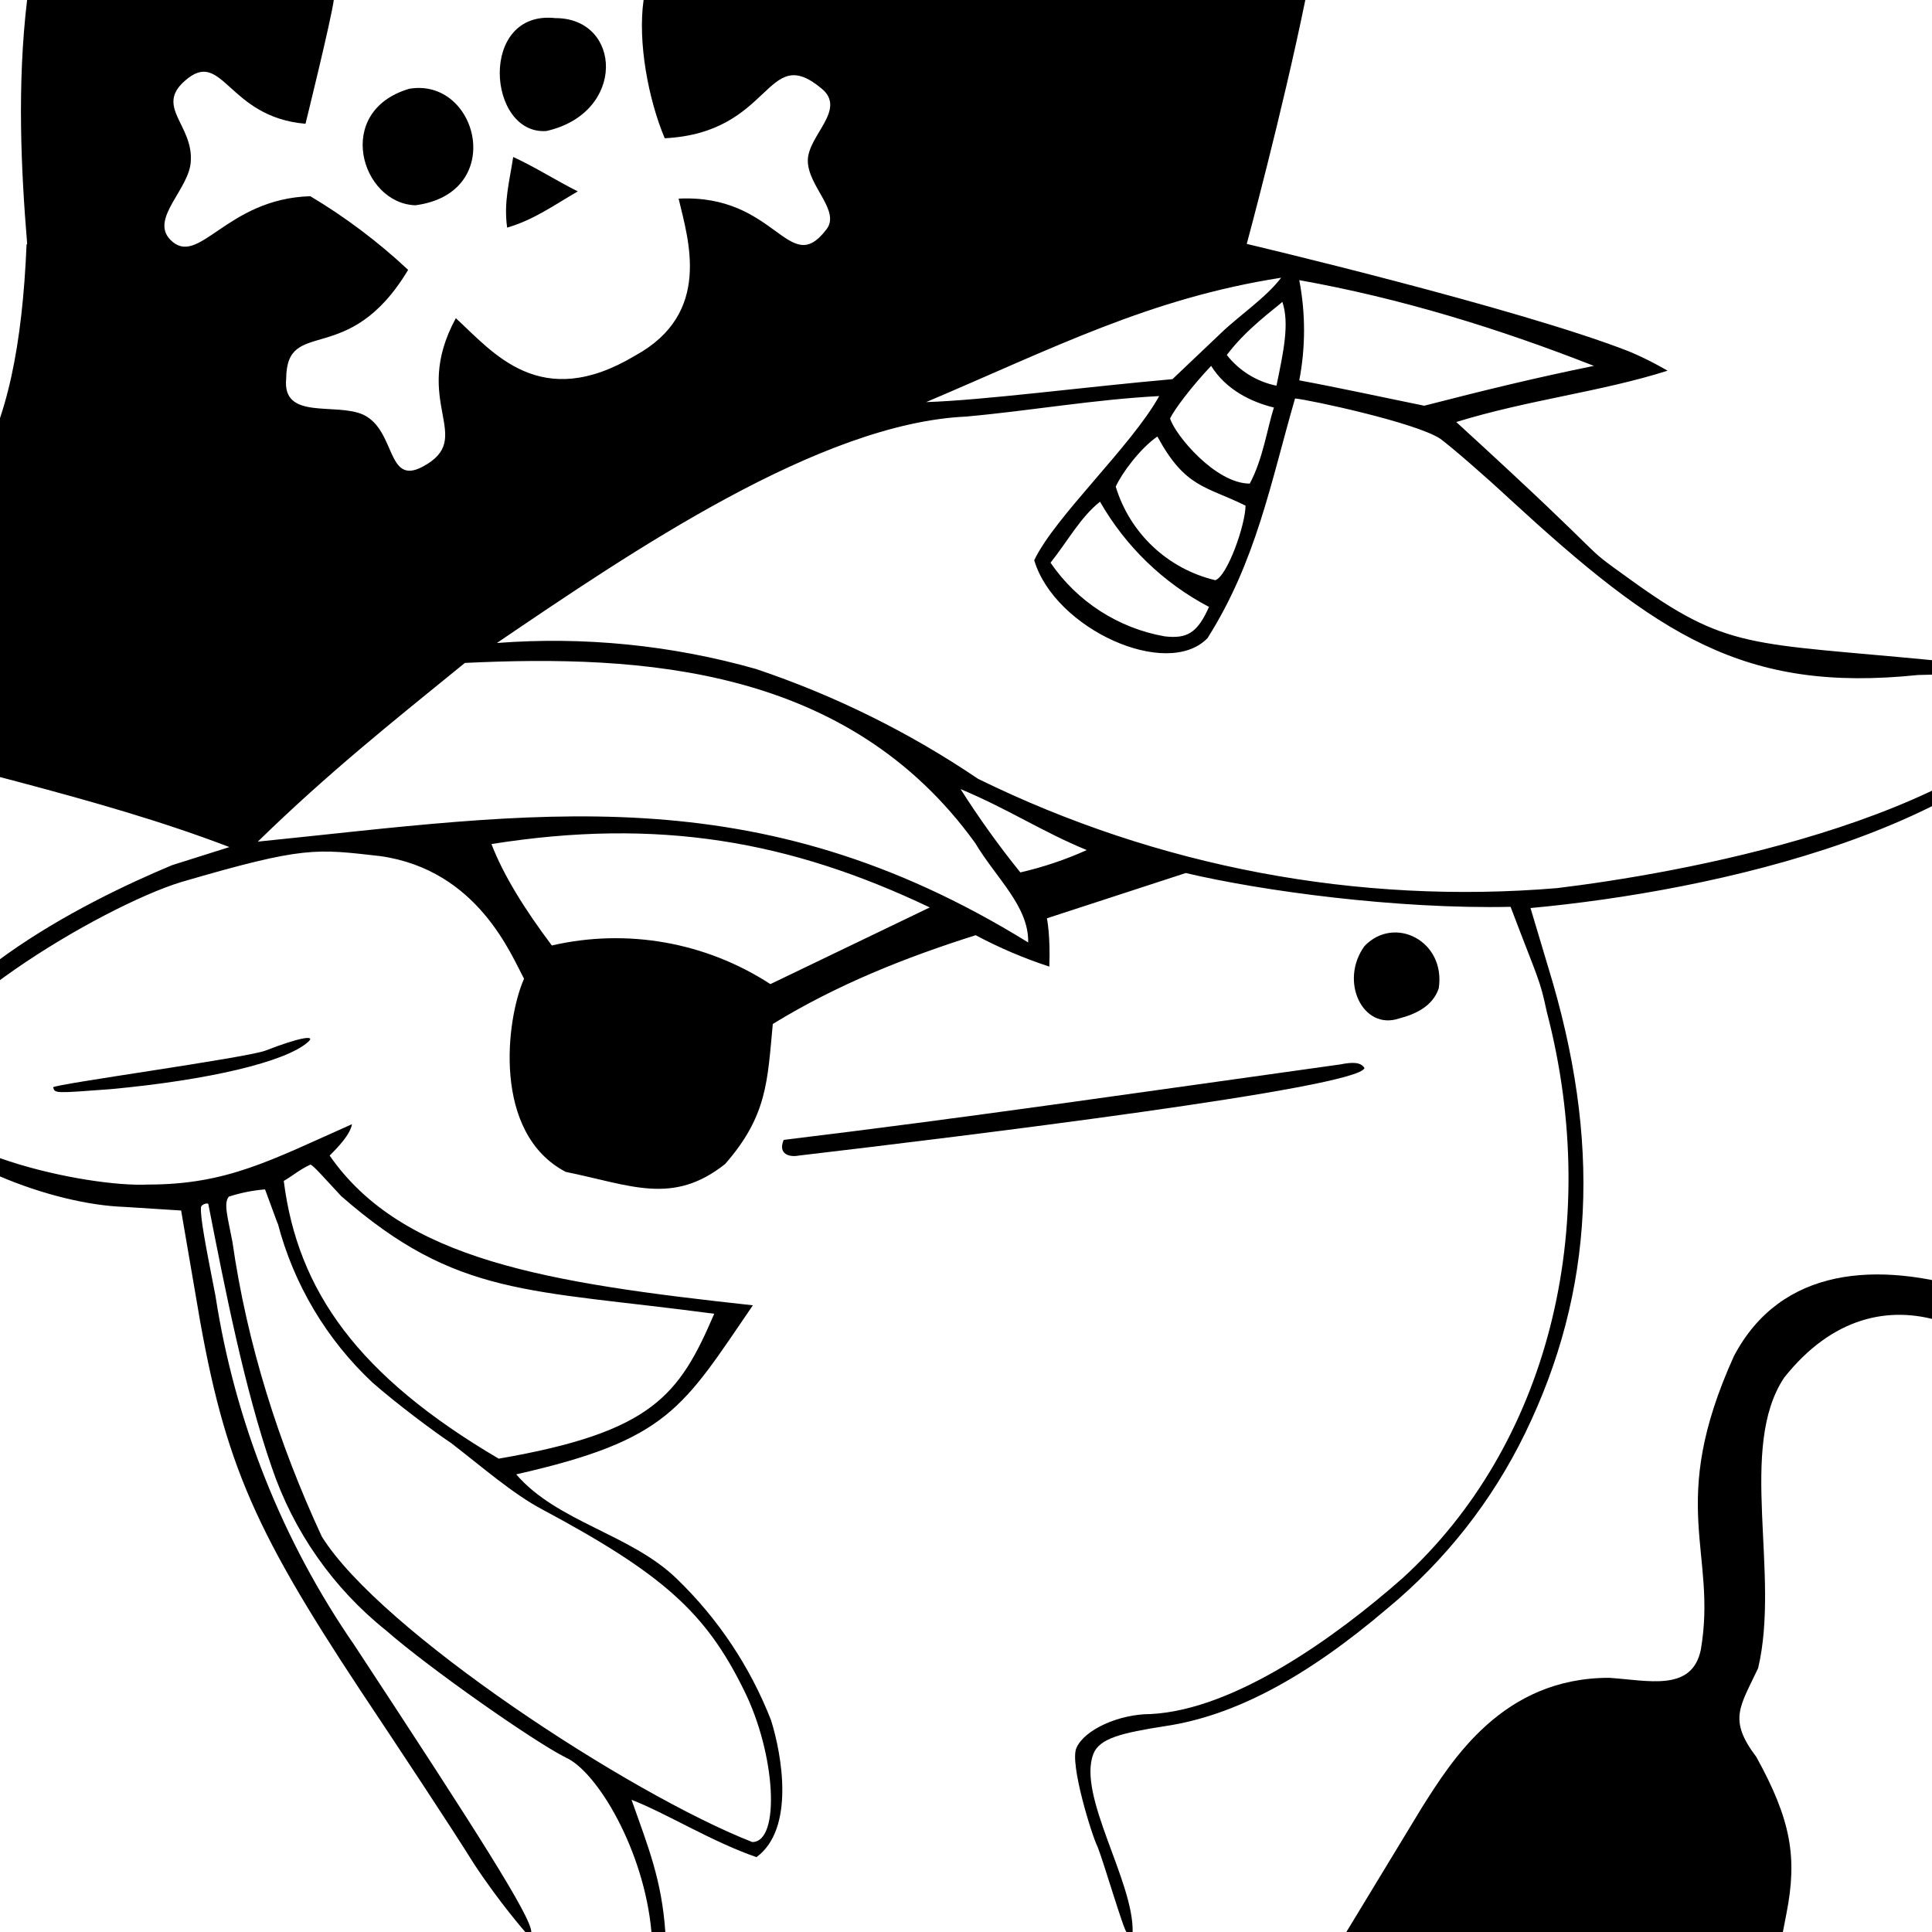
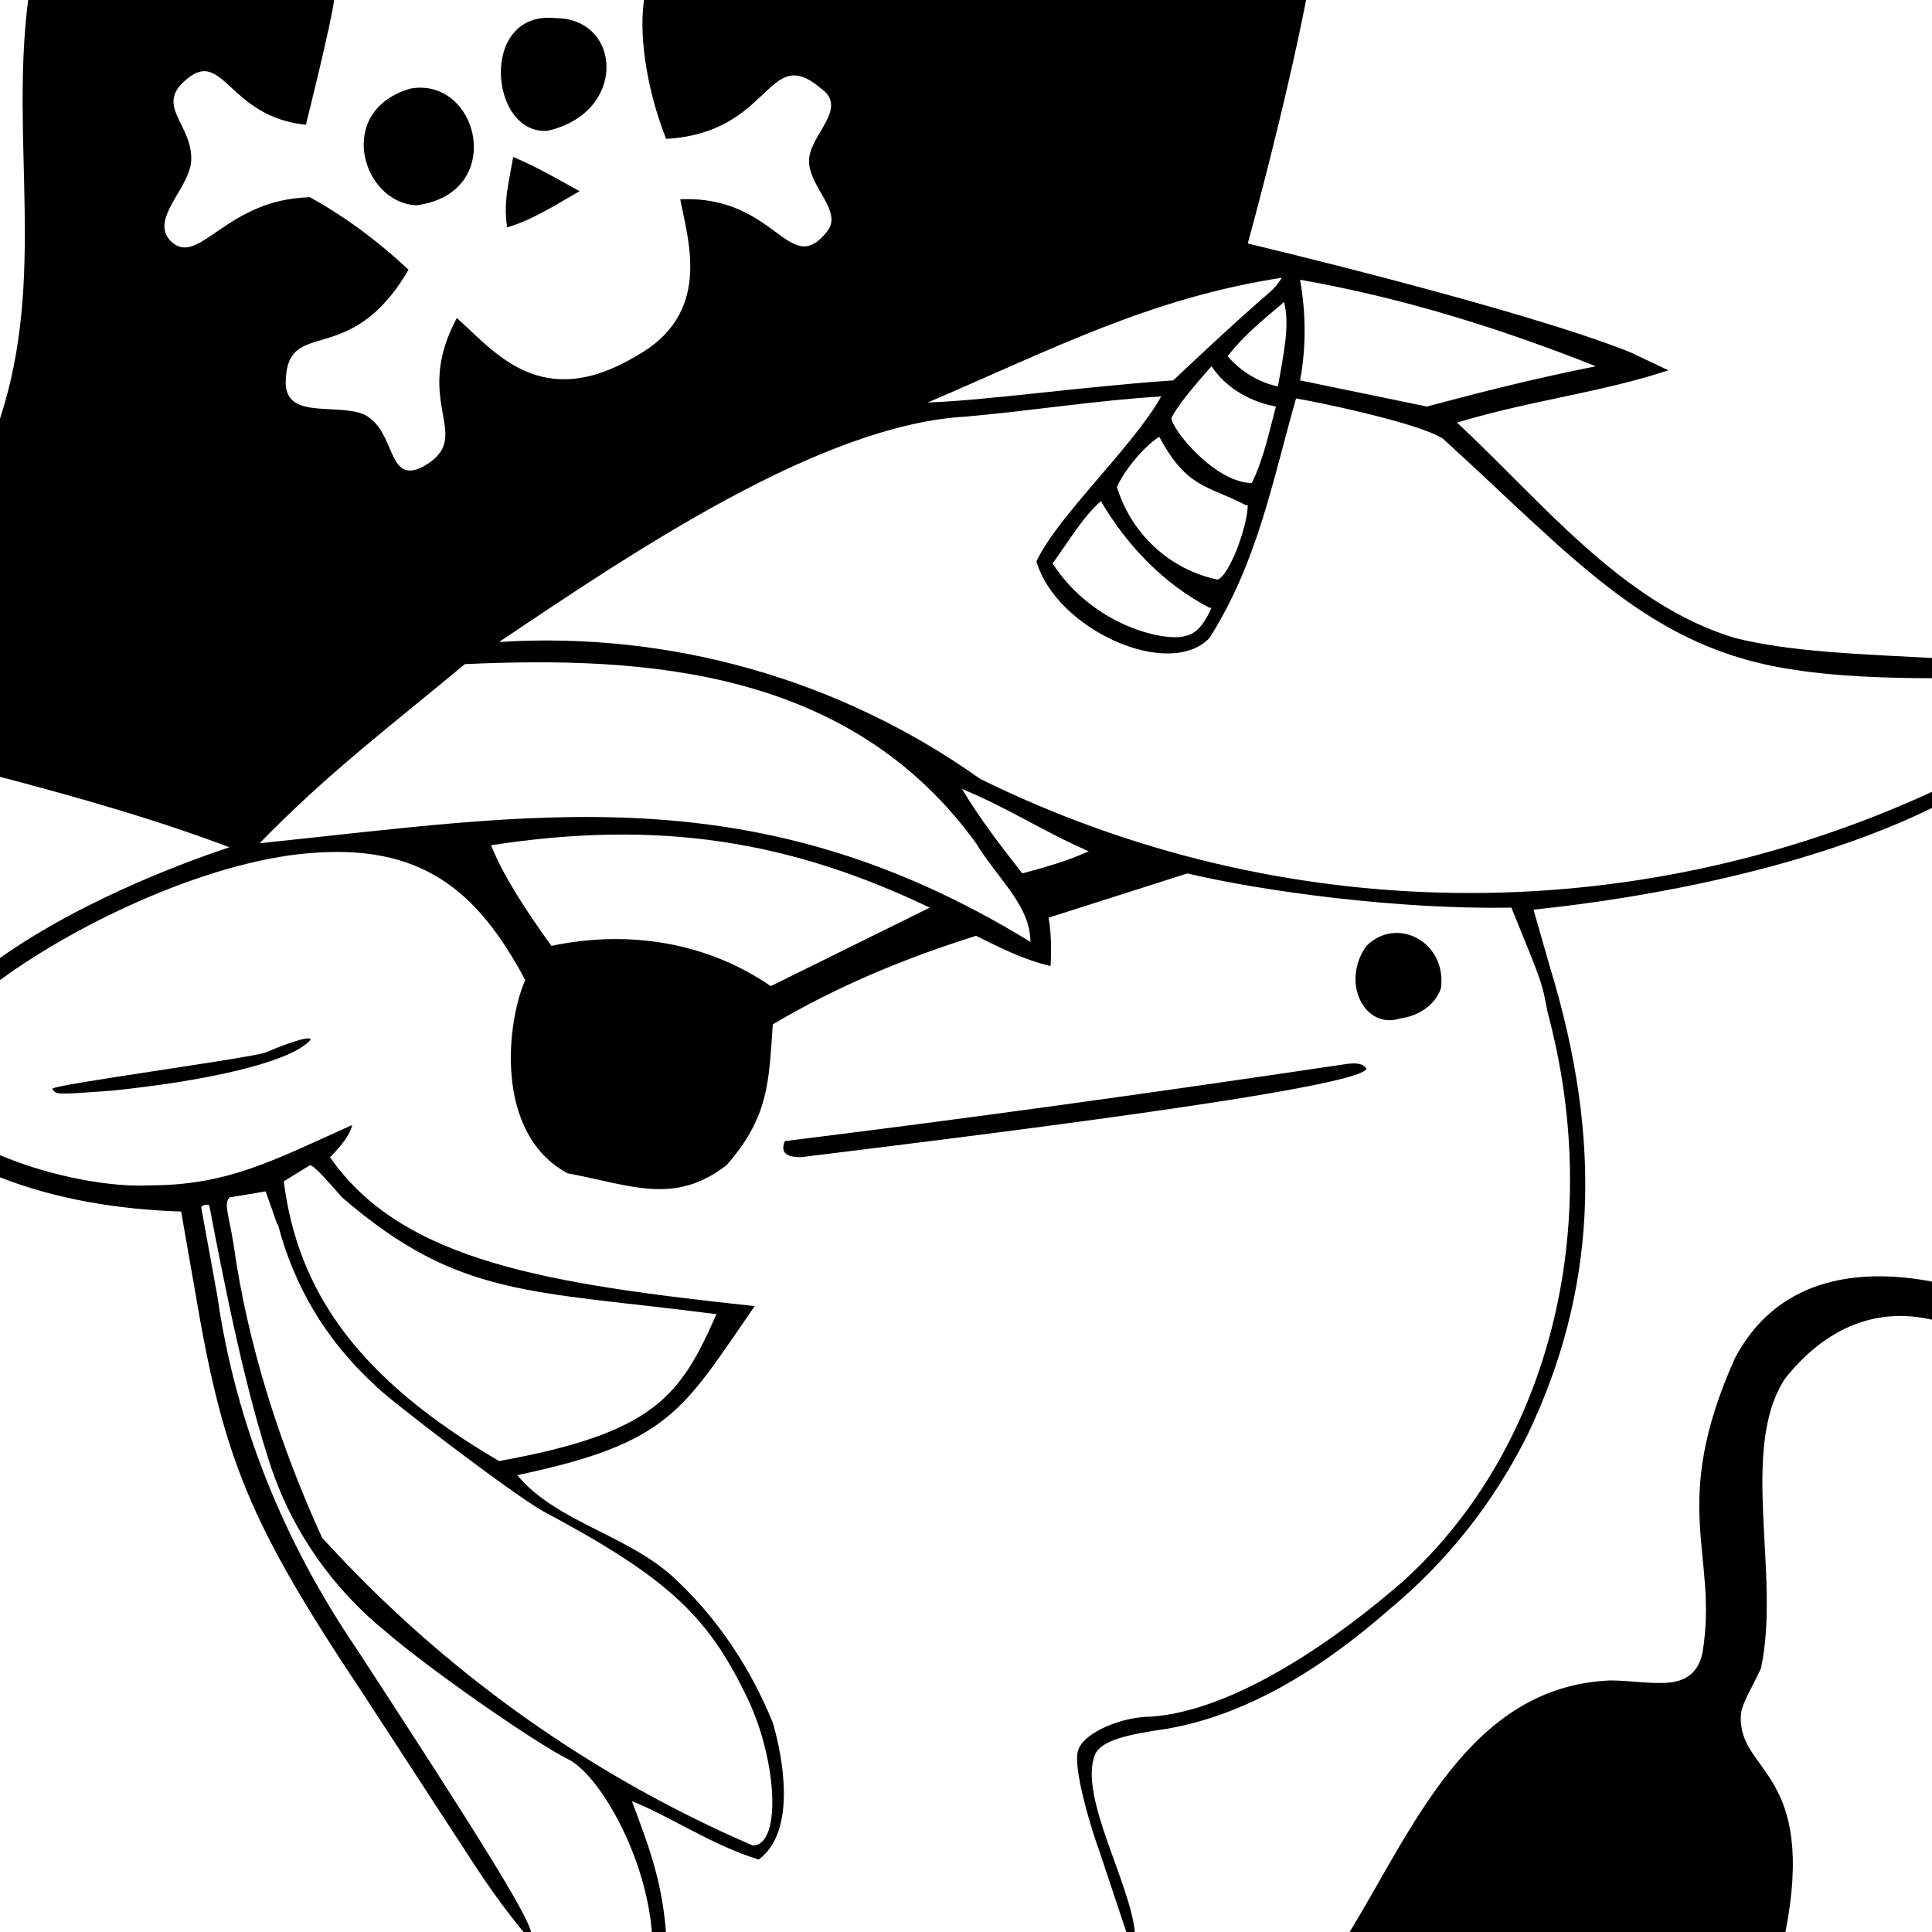
- <svg xmlns="http://www.w3.org/2000/svg" width="320" height="320" version="1.0" viewBox="0 0 320 320">
-   <rect fill="#fff" width="320" height="320" />
-   <path d="M4.4 40.5C3 73.7-5.4 90.5-31.5 96.2v23.7c23 7.3 47 11.8 69.5 20.4l-9.5 3c-15.1 6.3-42 20-46.9 38.6 8.3 10.7 27.2 17.6 39 18l9.4.6 2.3 13.4c4.5 27.4 9.1 38.4 27.4 66.1 6.4 9.6 15 22.6 18.8 28.7C82.7 315.1 87 320 87 320h1c0-2.5-9-16.6-29.3-47.5a139 139 0 0 1-23-57.8c-1.6-8.2-2.6-13.3-2.4-14.8.1-.4 1-.7 1.2-.5 2.8 14.3 6 30.6 10.5 43.6a58.7 58.7 0 0 0 19 27.1c7.2 6.3 24.5 18.4 29.7 21 5.2 2.3 13 15.4 14.2 28.9h2.3c-.6-8.6-2.8-14-5.6-21.9 5.7 2.2 13.4 7 20.7 9.5 6.4-4.7 4.2-17 2.4-22.7a65.8 65.8 0 0 0-15.6-23.4c-7.6-7.4-19.8-9.4-26.6-17.3 25.2-5.7 27.5-10.9 39.2-28-34-3.7-58.1-7.5-70.1-24.8 1.5-1.5 3.4-3.5 3.7-5.2-13.5 6-20.7 10-33.8 10-9.9.5-38.1-5.4-39-15.9-1-11 31.4-30.2 44.5-34.2 20.5-6 22.3-5.5 33-4.3 16.2 2.3 21.7 16.5 23.8 20.3-3 6.8-5.3 25.6 6.9 32 10.8 2.2 17.7 5.6 26.4-1.3 7-8 7-13.7 7.9-23.2 10.6-6.5 21.9-11 33.6-14.7a76.8 76.8 0 0 0 12.2 5.2c.2-5.2-.4-8-.4-8l23-7.5c12.7 3 35 6 53.8 5.6 4.7 12.4 4.8 11.8 6 17.4 9.4 36 0 72-23.9 93.8-11 9.7-27.8 21.8-41.7 22.5-5.3 0-11 2.6-12.3 5.6-1.2 2.5 2.6 14.7 3.5 16.4 1 2.5 4.4 14.1 4.8 14.1h1c.2-8.4-9.2-22.6-6.5-29.5 1-2.6 4.8-3.5 11.9-4.6 11.4-1.7 23.3-8 36.8-19.5a87 87 0 0 0 22.8-29c11.5-23.6 12.7-48.4 3.8-77.3l-2.9-9.7c30.3-2.8 77.9-13.2 92-38.7-14.4-2.9-22-2.4-24.9-2.3-31-3-34.4-1.7-50.7-13.5-9.3-6.7-.7-.4-28.7-26 12-3.7 24-5 35-8.5 0 0-3-1.8-6.4-3.2-18.4-7.2-63.3-17.8-63.3-17.8s5.9-21.8 9.7-40.4H106.6c-1 7 .8 16.5 3.5 22.9C128 22 126.8 7 136 14.6c4.4 3.5-2.2 7.8-2.2 12 0 4.3 5.6 8.4 3 11.5-6.2 8-8.2-6-24.4-5.2 1.6 6.8 5.6 19-7.2 26-15.7 9.4-23.5-.5-29.7-6.2-7.6 14 3.5 19.8-5.5 24.6-6 3.2-4.4-6-9.8-8.6-4.6-2.1-13.5 1-12.8-6 .1-10.4 10.3-1.5 20.2-18a94.8 94.8 0 0 0-16.2-12.2c-14 .4-18.5 12-23.2 7.2-3.4-3.5 3.2-8.4 3.4-13 .4-6-5.9-9-1-13.3 6.3-5.6 7 6 20 7.1 0 0 4.3-17.4 4.7-20.6H4.5c-1.7 14.2-1 28.4 0 40.5zm197.8 14.7l-8 7.6c-14.7 1.3-31.3 3.5-40.8 3.8 21-8.9 37-17.2 58.8-20.6-2.5 3.3-7 6.3-10 9.2zm61.8 5.4c-9.8 2-18 4-28.1 6.6-6.4-1.3-14.2-3-20.7-4.2a44 44 0 0 0 0-16.6c16.8 3 33 8 48.8 14.2zm-52.5 3.3a14 14 0 0 1-8.3-5.1c3.2-4.3 8-7.7 9.2-8.8 1.2 3.6.2 8.2-1 14zm-.5 3.6c-1.1 3.4-1.8 8.5-4 12.6-5.7 0-12.4-8.1-13.2-10.8.8-1.6 3.5-5.2 6.8-8.7 2.5 4 6.7 6 10.4 6.9zm-39.7 25.3c3.4 11.4 22 19.8 28.7 12.9 8.1-12.8 10.5-25.9 14.5-39.7 2.3.2 20.1 4 24.1 6.7 2 1.5 7.2 6 11.5 10 24.5 22.5 38.7 32.1 67.6 29.1 18.3-.5 24.4.4 25 2-16 22.6-65.8 31-84.8 33.3A183 183 0 0 1 162 129a152 152 0 0 0-36.8-18.2 123 123 0 0 0-42.9-4.3C104.7 91.3 135.8 70.1 160 69c11-1 20.9-2.8 32-3.4-4.6 8.3-17.3 20-20.7 27.2zm35-9.1c0 3.2-3 11.7-5 12.4a22.7 22.7 0 0 1-16.5-15.5c1-2.2 4-6.3 6.9-8.3 4.6 8.5 8 8.2 14.5 11.4zm-6 16.7c-2 4.6-3.8 5.4-7.4 5A29 29 0 0 1 174 93.2c2.8-3.5 5-7.6 8.2-10.1a44.8 44.8 0 0 0 18 17.4zm-38.8 39.2c3.6 6 8.9 10.5 8.8 16.5-45.3-28-82.1-21.3-127.6-16.7 11.7-11.4 22-19.6 34.3-29.6 29.4-1.4 63.4.6 84.5 29.8zm18.5 1.2a58.8 58.8 0 0 1-11 3.7 150.1 150.1 0 0 1-9.9-13.8c7.9 3.3 13.4 7 20.9 10.1zm-26 9.5L127.6 163a47 47 0 0 0-36.2-6.4c-4.5-6-8-11.6-10-16.8 27.7-4.4 49.5-.5 72.6 10.5zm-35.7 67.3c-5.8 13.5-10.2 19.6-35.7 24-23.3-13.7-33.3-27.8-35.6-46 1.7-1 2.5-1.8 4.4-2.7.4 0 2.3 2.2 5.1 5.2 19.2 16.8 31 15.4 61.8 19.5zm-72.3-15A55.3 55.3 0 0 0 61.7 229c4 3.5 10 8 13 10 5.2 4 10.2 8.4 15.1 11 20 10.7 27.1 17.1 33.4 29.9 5.3 10.6 6.1 25.2 1.4 25.2-20.4-8-61.6-35-71.3-50.6-7.2-15.5-12.4-32-14.8-48.8-.8-4.2-1.5-6.4-.6-7.5a26.5 26.5 0 0 1 6-1.2l2.1 5.7z" />
-   <path d="M287.2 224.6c-11.2 24.7-2.7 32.5-5.5 48.7-1.5 7-8.8 5-15.2 4.6-17.6 0-26 13.6-31 21.5L223 320h72.3l.6-3.1c1.8-9.2.8-15.4-5-25.9-4.7-6.2-2.7-8.3.3-14.7 3.7-15.6-3.4-36.5 4.3-48.1 16-20.2 37.7-7.5 46.1 8.2a32 32 0 0 0 3.6 6.2c-1.8-11.4-8.2-23.5-18.2-28.8-16-5-32-4-39.8 10.8z" />
-   <path d="M222 176.3c-33.7 4.7-62.4 8.9-92.2 12.5-1 2.4 1 2.9 2.5 2.6 27.2-3.2 92.8-11.2 93.7-14.5-.6-1-2-1-4-.6z" />
-   <path d="M44 174c-3 1.2-35.3 5.6-35.2 6.1.3 1 .2 1 9.5.3 16.2-1.5 29-4.5 32.7-7.8 1.5-1.3-1.6-.7-7 1.4z" />
-   <path d="M226 156.7c-4.2 5.8-.3 14 5.7 12 2.7-.7 5.6-2 6.6-5 1.2-7.8-7.3-12.2-12.3-7z" />
-   <path d="M84 37.7c4.4-1.3 7.4-3.5 11.7-6-3.6-1.8-7-4-10.7-5.7-.6 4-1.6 7.5-1 11.7z" />
-   <path d="M67.8 14.7c-12.6 3.7-8 19 1 19.3 15.2-2 10.4-21.2-1-19.3z" />
-   <path d="M90.5 21.7C103.8 18.7 103 3 92 3c-12.8-1.4-11.3 19.4-1.5 18.7z" />
+ <svg xmlns="http://www.w3.org/2000/svg" version="1.0" width="320" height="320" viewBox="0 0 960 960">
+   <path fill="#fff" d="M0 0h961v961H0z" />
+   <path d="M0 208v178c38 10 77 21 114 35-15 5-70 24-114 55v109c28 11 59 16 90 17l7 40c14 83 27 115 83 199l56 86c13 20 25 34 25 34h3c0-7-27-50-87-142-36-53-60-112-69-175l-8-44c0-1 3-2 4-1 8 42 18 92 31 131 11 32 31 60 57 81 22 19 74 55 90 63 15 7 39 47 42 87h7c-2-26-8-42-17-66 18 7 40 22 63 29 19-14 12-51 7-68-11-27-27-51-47-70-23-23-60-29-80-53 76-16 82-32 118-84-102-11-175-22-211-74 5-5 10-11 11-16-40 18-62 30-101 30-18 1-48-4-74-15v-87c41-30 105-59 153-63 56-5 84 18 108 63-9 20-16 76 21 96 32 6 53 16 79-4 21-24 21-41 23-70 32-19 66-33 101-44 12 6 24 12 37 15 1-15-1-24-1-24l69-22c38 9 105 18 161 17 15 37 15 36 18 52 29 108 0 217-71 282-33 29-84 65-126 68-15 0-33 8-36 16-4 8 8 45 10 50l14 42h4c-2-25-28-68-20-89 3-7 15-10 36-13 34-6 70-24 110-59 29-24 52-53 69-87 34-71 38-145 11-233l-8-28c58-6 138-21 199-51v-74c-37-2-71-3-99-10-56-17-96-68-138-107 36-11 72-15 105-26l-19-9c-55-22-190-54-190-54s18-65 29-121H320c-3 21 3 49 11 69 53-3 50-48 77-25 14 10-6 23-6 36s17 25 9 35c-19 24-25-18-73-16 4 21 16 57-22 78-47 28-70-2-89-19-23 43 10 59-17 74-18 9-13-18-29-26-14-6-40 3-39-17 1-32 32-5 61-55-15-14-31-26-49-36-42 1-55 35-69 22-11-11 9-26 10-40 1-18-18-27-3-40 19-17 21 18 60 22 0 0 13-52 14-62H14C5 70 23 138 0 208Zm583-19c-44 3-93 10-122 11 63-27 111-52 176-62-7 10 1-1-54 51zm210-7c-30 6-54 12-84 20l-63-13c3-16 3-33 0-50 51 9 99 24 147 43zm-158 10c-10-2-19-8-25-15 10-13 24-23 28-27 3 11 0 25-3 42zm-1 10c-3 11-6 26-12 38-17 0-38-24-40-32 2-5 11-16 20-26 8 12 21 18 32 20zm-119 77c10 34 66 59 86 38 24-38 31-77 43-119 7 1 61 12 73 20 66 60 103 105 176 115 19 3 44 4 68 4v56a550 550 0 0 1-474-6 372 372 0 0 0-239-68c67-45 160-108 232-112 34-3 64-8 97-10-14 25-52 60-62 82zm105-28c0 10-9 35-15 37-24-5-43-23-50-46 3-7 12-19 21-25 14 26 24 24 43 34zm-18 51c-4 9-8 13-13 14-9 3-45-4-66-36 8-11 15-23 24-31 13 22 31 41 54 53zM485 419c11 18 27 31 27 49-137-84-247-63-383-49 34-35 66-59 102-89 89-4 191 2 254 89zm56 4c-11 5-22 8-33 11-11-14-21-27-30-42 24 10 40 21 63 31zm-79 28-79 39c-32-22-71-28-109-20-13-18-24-35-30-50 84-13 149-2 218 31zM356 653c-18 41-31 59-108 73-70-41-100-84-107-139l13-8c2 0 8 7 16 16 58 50 93 46 186 58zm-218-45c8 31 24 58 48 80 4 5 68 54 84 63 60 32 81 51 100 90 16 31 19 76 4 76a621 621 0 0 1-214-153c-21-46-37-96-44-146-2-13-5-20-2-23l18-3 6 17zm724 67c-33 74-8 97-16 146-2 10-8 14-16 15-9 1-20-1-30-1-70 3-98 74-130 126h217c16-81-23-80-22-108 0-6 5-13 10-24 10-46-11-109 12-144 23-29 50-35 74-29v-19c-41-8-79 0-99 38z" />
+   <path d="M667 529c-101 15-188 27-277 38-3 7 3 8 8 8 81-10 278-34 281-44-2-3-6-3-12-2zm-535-6c-9 3-106 16-106 18 2 3 1 3 29 1 49-5 87-14 98-24 5-4-5-2-21 5zm547-53c-13 18-1 42 17 36 8-1 17-6 20-15 3-23-22-36-37-21zM252 113c13-4 22-10 36-18-11-6-21-12-33-17-2 12-5 22-3 35zm-48-69c-38 11-24 57 3 58 45-6 31-64-3-58zm68 21c40-9 37-56 4-56-38-4-33 58-4 56Z" />
</svg>
